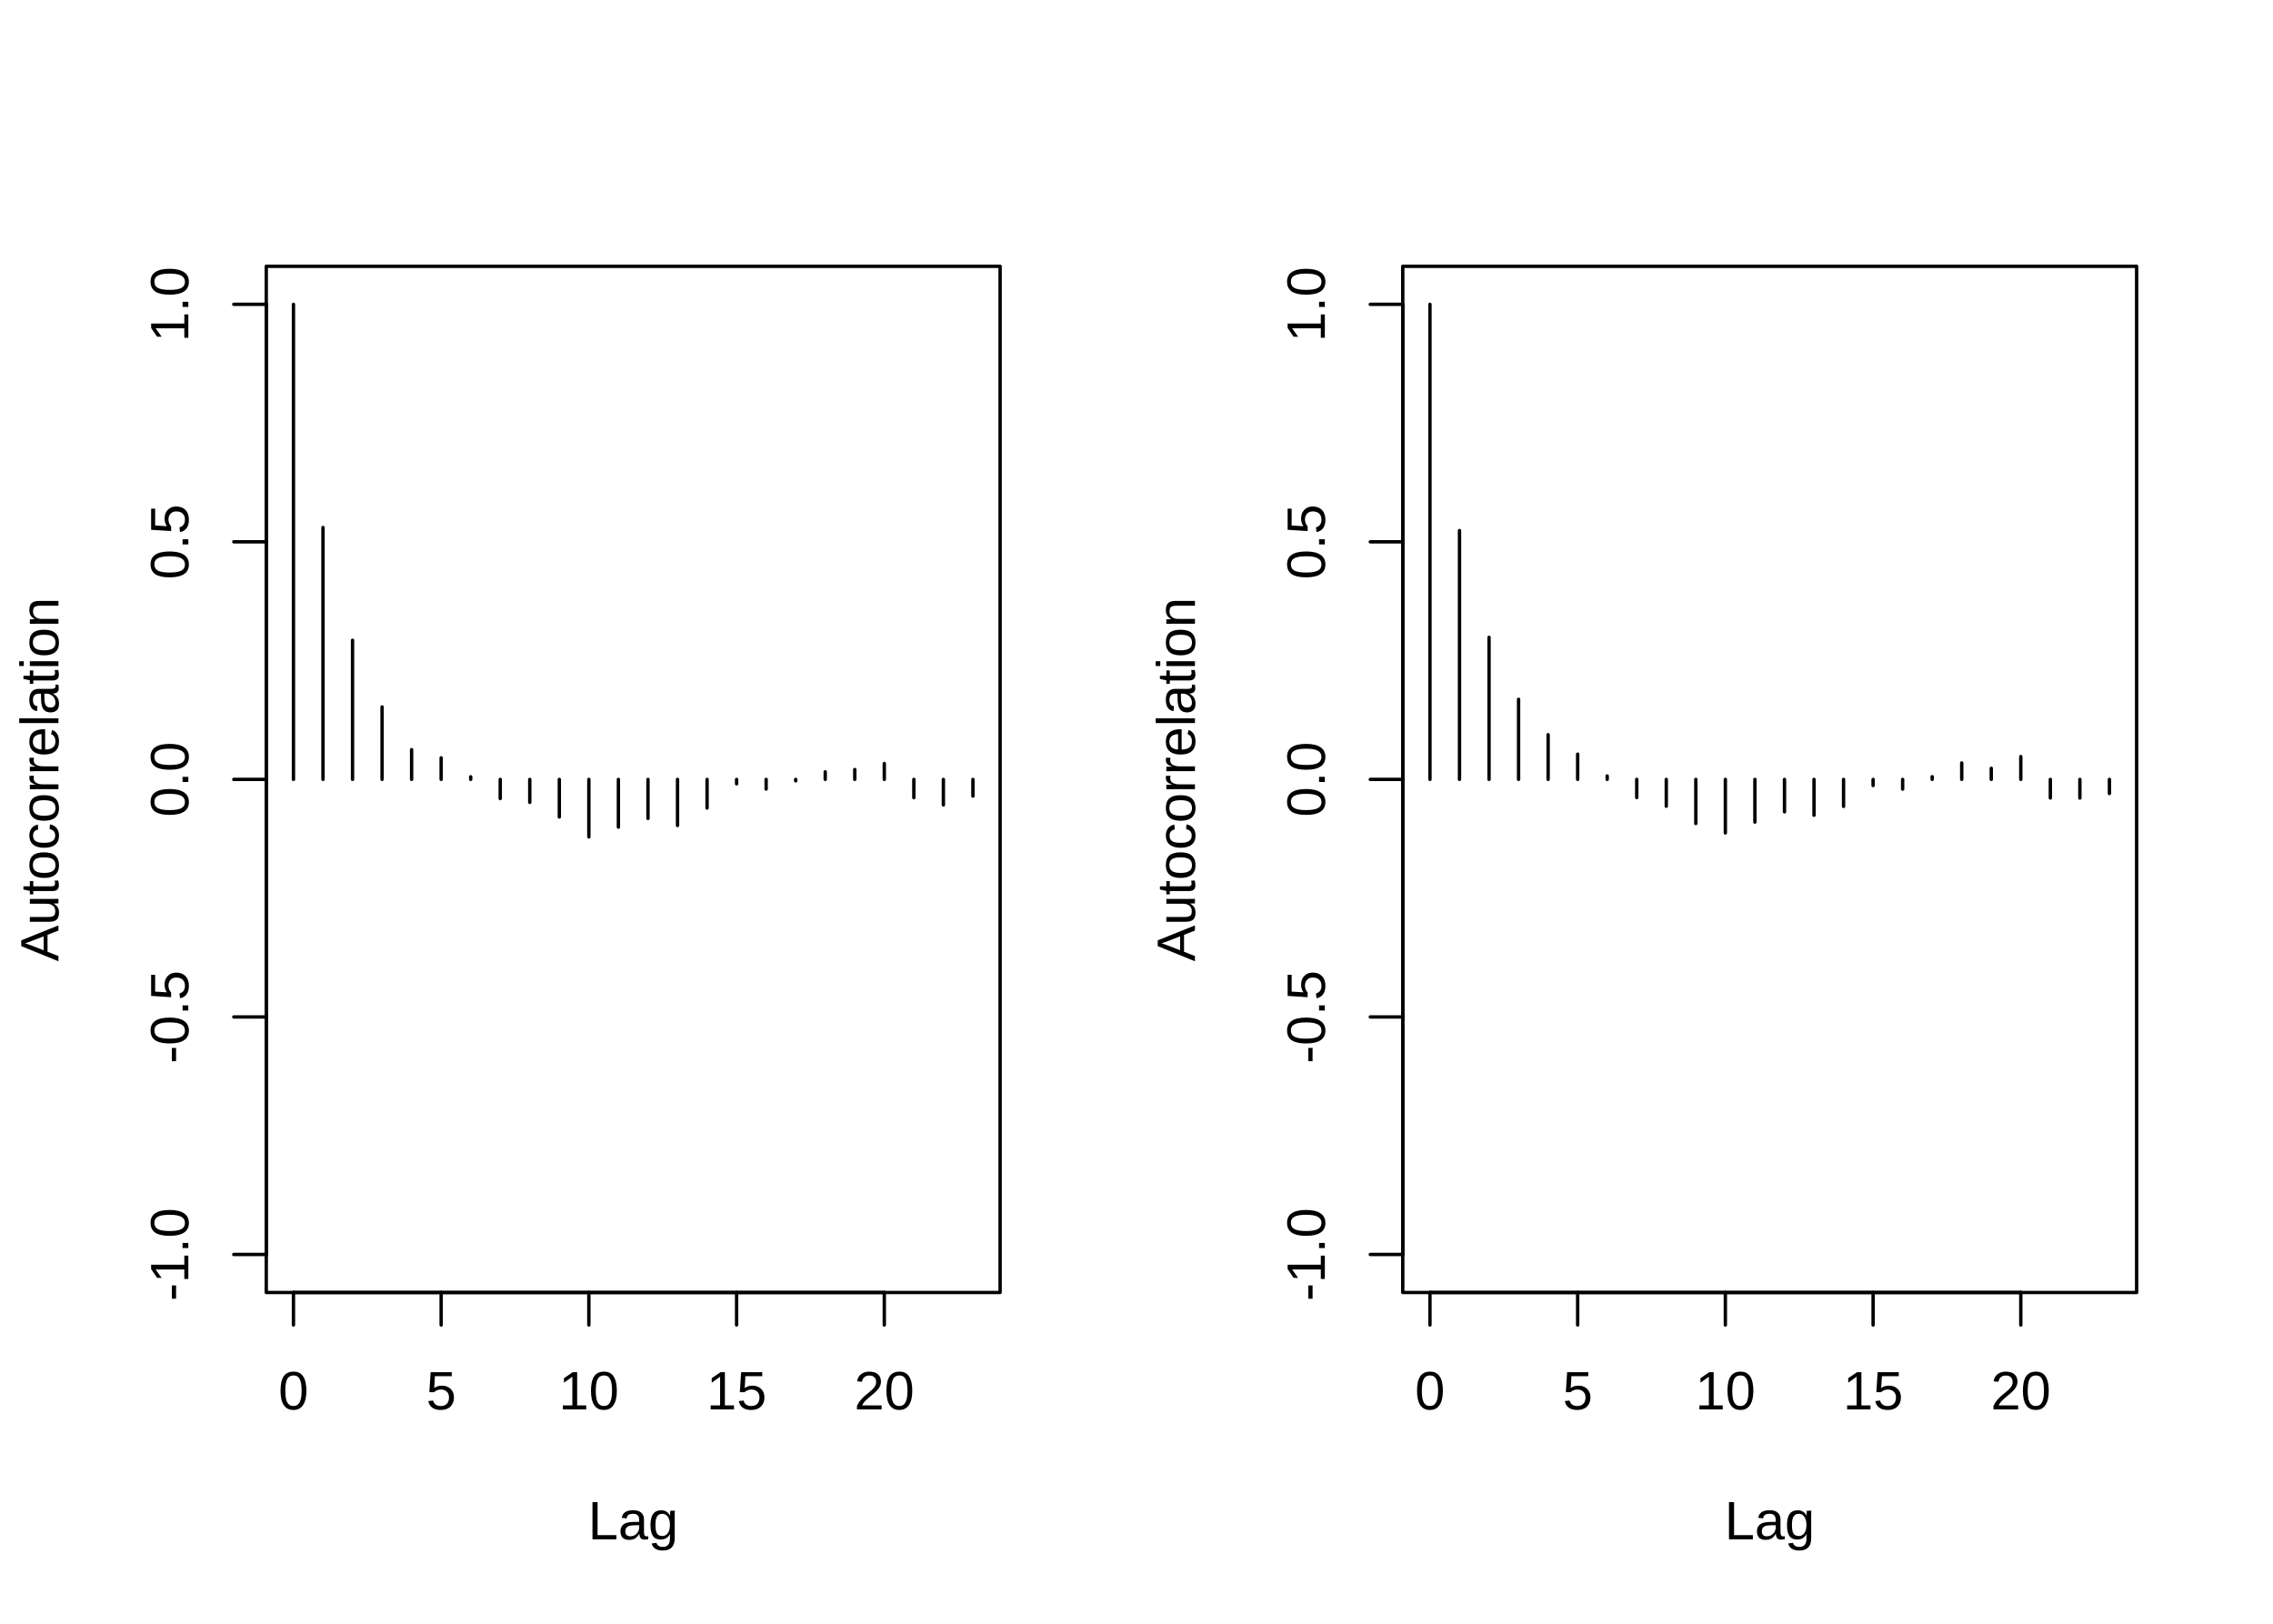
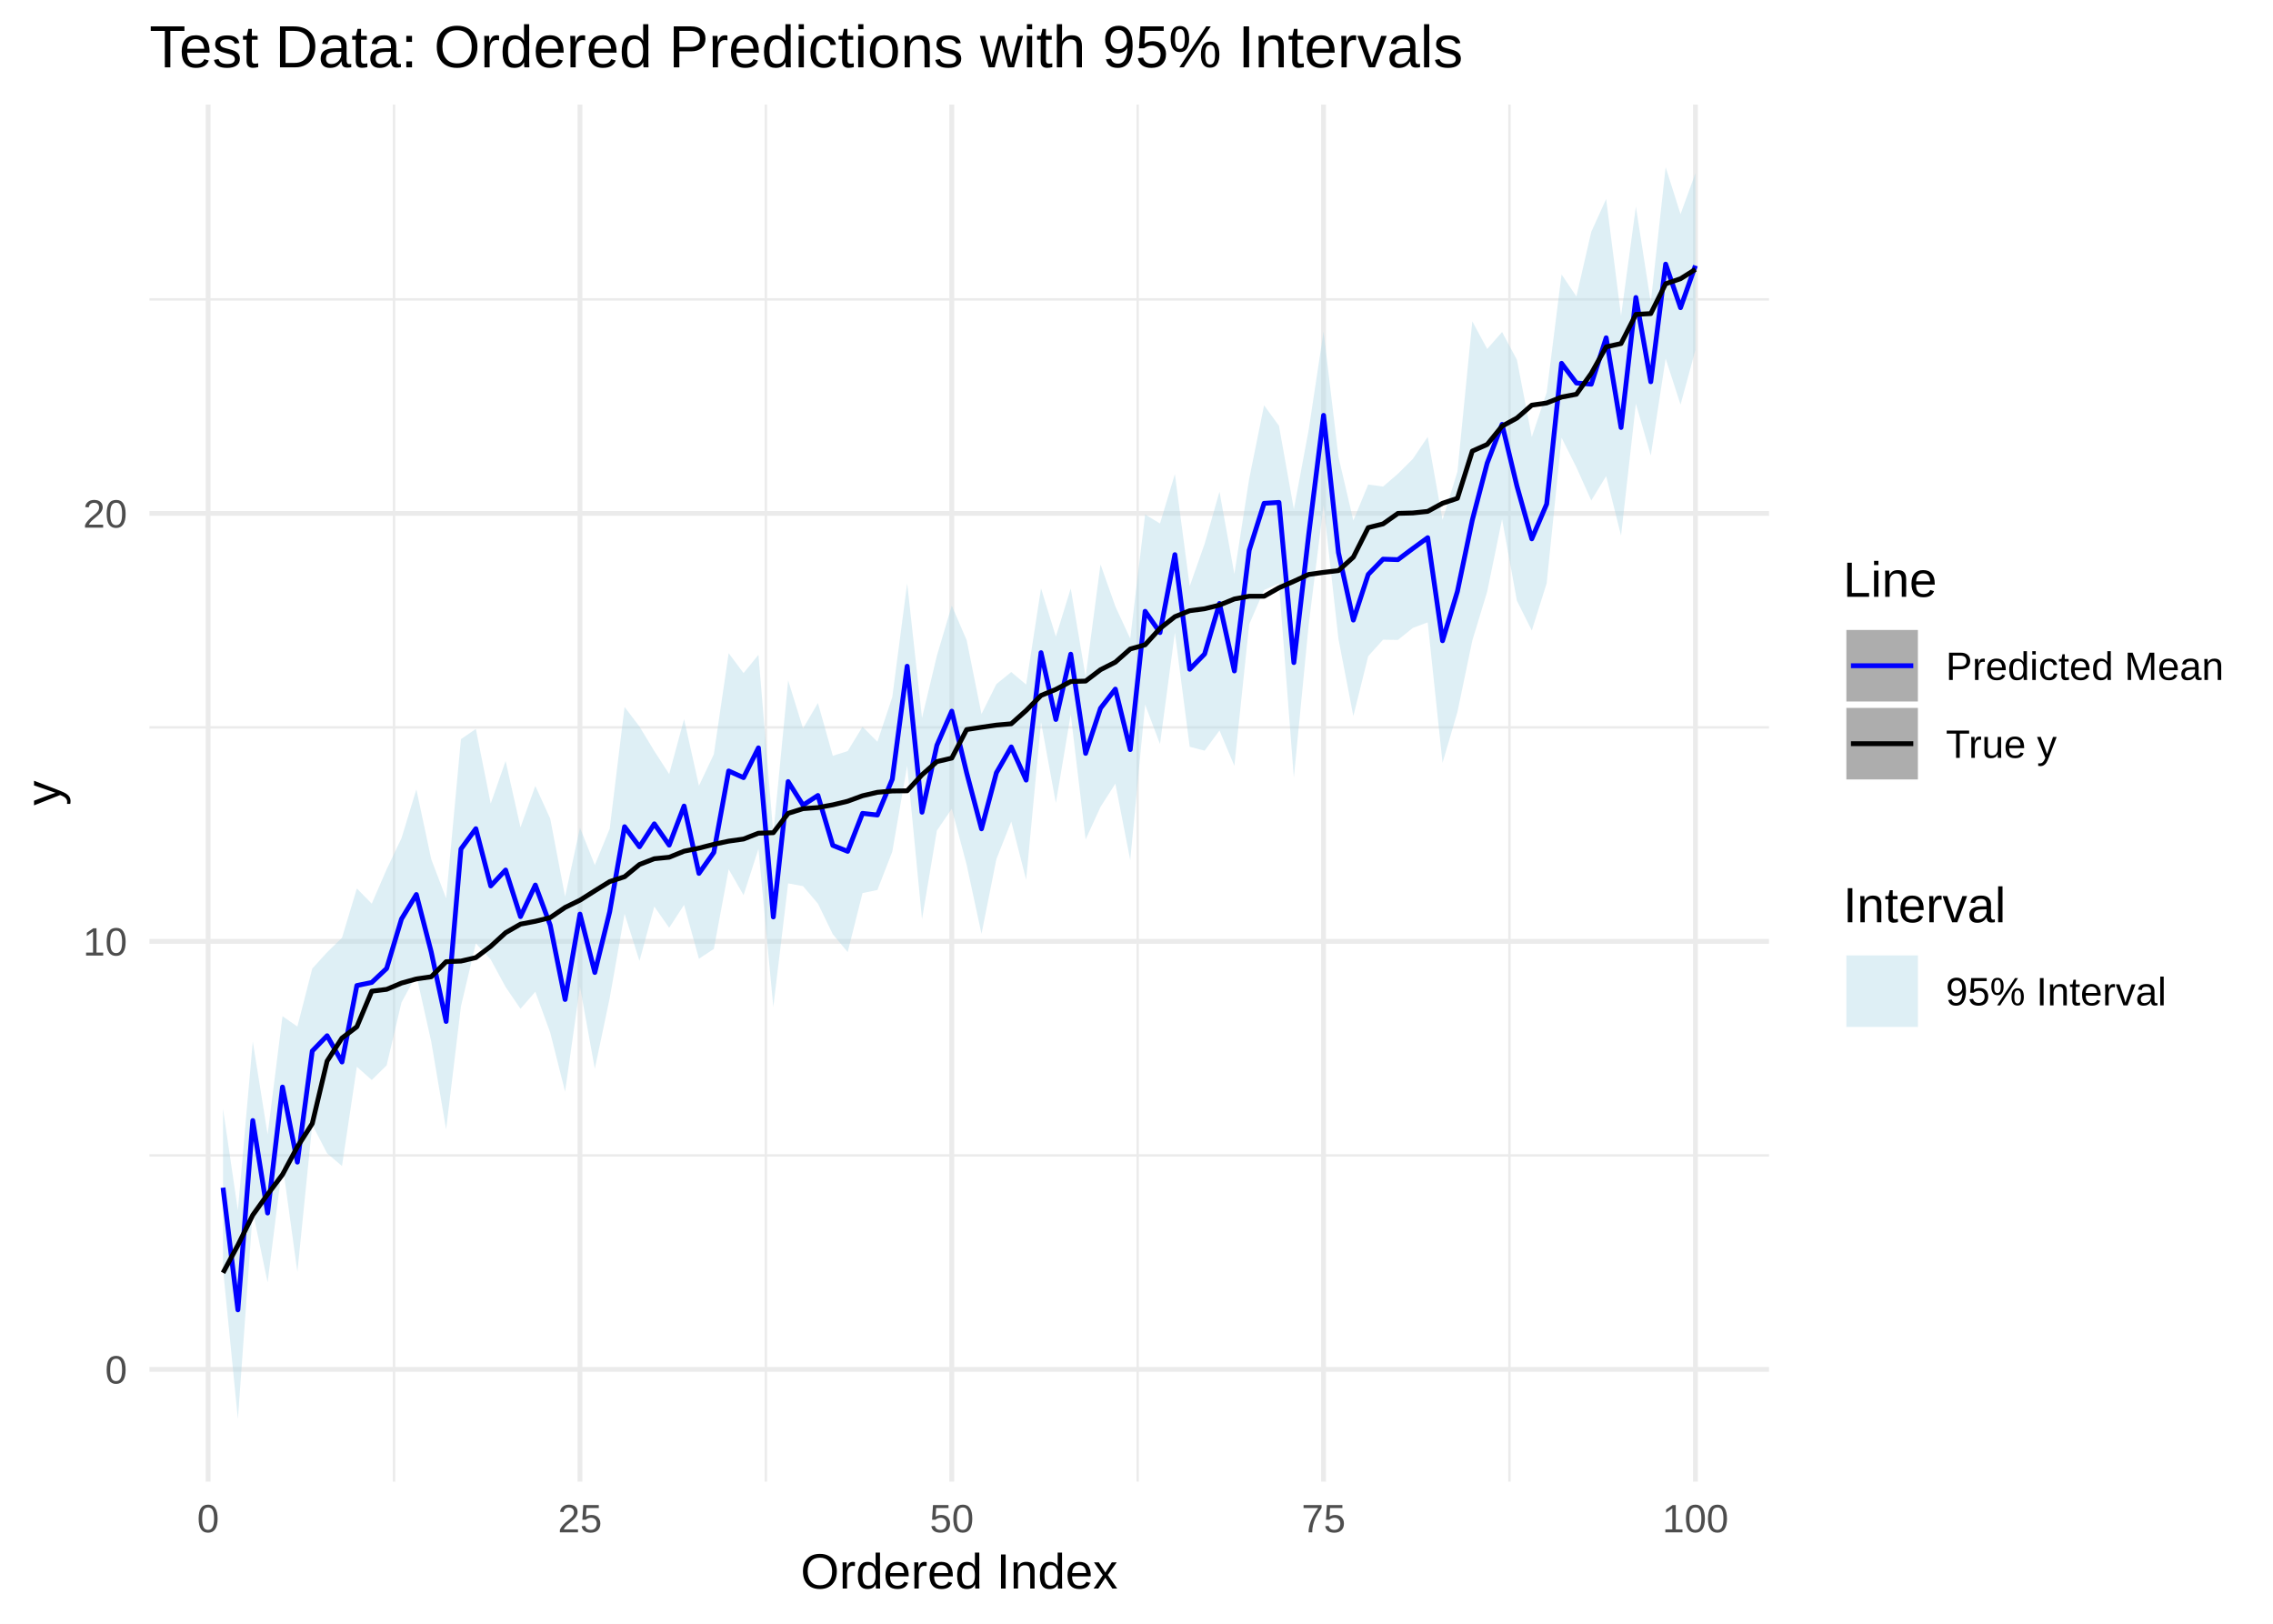
<svg xmlns="http://www.w3.org/2000/svg" width="504.00pt" height="360.00pt" viewBox="0 0 504.00 360.00">
  <g class="svglite">
    <defs>
      <style type="text/css">
    .svglite line, .svglite polyline, .svglite polygon, .svglite path, .svglite rect, .svglite circle {
      fill: none;
      stroke: #000000;
      stroke-linecap: round;
      stroke-linejoin: round;
      stroke-miterlimit: 10.00;
    }
    .svglite text {
      white-space: pre;
    }
    .svglite g.glyphgroup path {
      fill: inherit;
      stroke: none;
    }
  </style>
    </defs>
    <rect width="100%" height="100%" style="stroke: none; fill: #FFFFFF;" />
    <defs>
      <clipPath id="cpMC4wMHw1MDQuMDB8MC4wMHwzNjAuMDA=">
        <rect x="0.00" y="0.00" width="504.00" height="360.00" />
      </clipPath>
    </defs>
    <g clip-path="url(#cpMC4wMHw1MDQuMDB8MC4wMHwzNjAuMDA=)">
- </g>
+       <rect x="0" y="0.00" width="504.00" height="360.00" style="stroke-width: 1.07; stroke: none; fill: #FFFFFF;" />
+     </g>
    <defs>
-       <clipPath id="cpNTkuMDR8MjIxLjc2fDU5LjA0fDI4Ni41Ng==">
-         <rect x="59.04" y="59.04" width="162.72" height="227.52" />
+       <clipPath id="cpMzMuMTN8MzkyLjI1fDIzLjE4fDMyOC41MA==">
+         <rect x="33.13" y="23.18" width="359.12" height="305.33" />
      </clipPath>
    </defs>
-     <g clip-path="url(#cpNTkuMDR8MjIxLjc2fDU5LjA0fDI4Ni41Ng==)">
-       <line x1="65.07" y1="172.80" x2="65.07" y2="67.47" style="stroke-width: 0.75;" />
-       <line x1="71.62" y1="172.80" x2="71.62" y2="116.95" style="stroke-width: 0.75;" />
-       <line x1="78.17" y1="172.80" x2="78.17" y2="141.95" style="stroke-width: 0.75;" />
-       <line x1="84.72" y1="172.80" x2="84.72" y2="156.73" style="stroke-width: 0.75;" />
-       <line x1="91.27" y1="172.80" x2="91.27" y2="166.20" style="stroke-width: 0.75;" />
-       <line x1="97.82" y1="172.80" x2="97.82" y2="168.02" style="stroke-width: 0.75;" />
-       <line x1="104.37" y1="172.80" x2="104.37" y2="172.22" style="stroke-width: 0.75;" />
-       <line x1="110.92" y1="172.80" x2="110.92" y2="177.05" style="stroke-width: 0.75;" />
-       <line x1="117.47" y1="172.80" x2="117.47" y2="177.90" style="stroke-width: 0.75;" />
-       <line x1="124.02" y1="172.80" x2="124.02" y2="181.13" style="stroke-width: 0.75;" />
-       <line x1="130.57" y1="172.80" x2="130.57" y2="185.55" style="stroke-width: 0.75;" />
-       <line x1="137.12" y1="172.80" x2="137.12" y2="183.38" style="stroke-width: 0.75;" />
-       <line x1="143.68" y1="172.80" x2="143.68" y2="181.46" style="stroke-width: 0.75;" />
-       <line x1="150.23" y1="172.80" x2="150.23" y2="183.02" style="stroke-width: 0.75;" />
-       <line x1="156.78" y1="172.80" x2="156.78" y2="179.15" style="stroke-width: 0.75;" />
-       <line x1="163.33" y1="172.80" x2="163.33" y2="173.79" style="stroke-width: 0.75;" />
-       <line x1="169.88" y1="172.80" x2="169.88" y2="174.94" style="stroke-width: 0.75;" />
-       <line x1="176.43" y1="172.80" x2="176.43" y2="173.13" style="stroke-width: 0.75;" />
-       <line x1="182.98" y1="172.80" x2="182.98" y2="171.13" style="stroke-width: 0.75;" />
-       <line x1="189.53" y1="172.80" x2="189.53" y2="170.61" style="stroke-width: 0.75;" />
-       <line x1="196.08" y1="172.80" x2="196.08" y2="169.28" style="stroke-width: 0.75;" />
-       <line x1="202.63" y1="172.80" x2="202.63" y2="176.86" style="stroke-width: 0.75;" />
-       <line x1="209.18" y1="172.80" x2="209.18" y2="178.46" style="stroke-width: 0.75;" />
-       <line x1="215.73" y1="172.80" x2="215.73" y2="176.50" style="stroke-width: 0.75;" />
+     <g clip-path="url(#cpMzMuMTN8MzkyLjI1fDIzLjE4fDMyOC41MA==)">
+       <polyline points="33.13,256.16 392.25,256.16 " style="stroke-width: 0.53; stroke: #EBEBEB; stroke-linecap: butt;" />
+       <polyline points="33.13,161.27 392.25,161.27 " style="stroke-width: 0.53; stroke: #EBEBEB; stroke-linecap: butt;" />
+       <polyline points="33.13,66.38 392.25,66.38 " style="stroke-width: 0.53; stroke: #EBEBEB; stroke-linecap: butt;" />
+       <polyline points="87.37,328.50 87.37,23.18 " style="stroke-width: 0.53; stroke: #EBEBEB; stroke-linecap: butt;" />
+       <polyline points="169.82,328.50 169.82,23.18 " style="stroke-width: 0.53; stroke: #EBEBEB; stroke-linecap: butt;" />
+       <polyline points="252.26,328.50 252.26,23.18 " style="stroke-width: 0.53; stroke: #EBEBEB; stroke-linecap: butt;" />
+       <polyline points="334.70,328.50 334.70,23.18 " style="stroke-width: 0.53; stroke: #EBEBEB; stroke-linecap: butt;" />
+       <polyline points="33.13,303.60 392.25,303.60 " style="stroke-width: 1.07; stroke: #EBEBEB; stroke-linecap: butt;" />
+       <polyline points="33.13,208.71 392.25,208.71 " style="stroke-width: 1.07; stroke: #EBEBEB; stroke-linecap: butt;" />
+       <polyline points="33.13,113.83 392.25,113.83 " style="stroke-width: 1.07; stroke: #EBEBEB; stroke-linecap: butt;" />
+       <polyline points="46.15,328.50 46.15,23.18 " style="stroke-width: 1.07; stroke: #EBEBEB; stroke-linecap: butt;" />
+       <polyline points="128.60,328.50 128.60,23.18 " style="stroke-width: 1.07; stroke: #EBEBEB; stroke-linecap: butt;" />
+       <polyline points="211.04,328.50 211.04,23.18 " style="stroke-width: 1.07; stroke: #EBEBEB; stroke-linecap: butt;" />
+       <polyline points="293.48,328.50 293.48,23.18 " style="stroke-width: 1.07; stroke: #EBEBEB; stroke-linecap: butt;" />
+       <polyline points="375.93,328.50 375.93,23.18 " style="stroke-width: 1.07; stroke: #EBEBEB; stroke-linecap: butt;" />
+       <polygon points="49.45,245.85 52.75,268.36 56.05,230.91 59.34,251.53 62.64,225.30 65.94,227.60 69.24,214.74 72.53,211.13 75.83,207.91 79.13,196.98 82.43,200.36 85.73,192.73 89.02,185.85 92.32,175.01 95.62,190.49 98.92,199.17 102.21,163.87 105.51,161.61 108.81,178.17 112.11,168.72 115.41,183.43 118.70,174.25 122.00,181.50 125.30,198.77 128.60,183.49 131.89,191.80 135.19,183.74 138.49,156.74 141.79,161.08 145.08,166.51 148.38,171.62 151.68,159.44 154.98,174.22 158.28,167.22 161.57,144.82 164.87,149.23 168.17,145.19 171.47,184.82 174.76,150.86 178.06,161.51 181.36,155.87 184.66,167.57 187.96,166.52 191.25,161.13 194.55,164.46 197.85,154.55 201.15,129.33 204.44,159.18 207.74,145.37 211.04,134.26 214.34,141.93 217.63,158.31 220.93,151.67 224.23,149.00 227.53,151.78 230.83,130.45 234.12,141.15 237.42,130.47 240.72,150.06 244.02,125.13 247.31,134.45 250.61,141.58 253.91,114.08 257.21,116.06 260.51,105.12 263.80,129.97 267.10,120.58 270.40,109.01 273.70,127.26 276.99,106.14 280.29,89.86 283.59,94.40 286.89,112.90 290.18,95.30 293.48,73.50 296.78,101.28 300.08,115.41 303.38,107.42 306.67,107.88 309.97,105.04 313.27,101.75 316.57,96.86 319.86,115.25 323.16,104.57 326.46,71.25 329.76,77.37 333.06,73.61 336.35,79.77 339.65,96.88 342.95,87.02 346.25,60.85 349.54,65.73 352.84,51.39 356.14,44.12 359.44,70.01 362.73,45.81 366.03,67.03 369.33,37.06 372.63,47.48 375.93,38.41 375.93,77.57 372.63,89.71 369.33,79.51 366.03,100.98 362.73,89.50 359.44,118.75 356.14,105.56 352.84,110.97 349.54,103.61 346.25,97.04 342.95,129.31 339.65,139.79 336.35,133.19 333.06,115.13 329.76,131.17 326.46,142.03 323.16,157.86 319.86,169.13 316.57,137.98 313.27,139.22 309.97,141.88 306.67,141.83 303.38,145.48 300.08,158.77 296.78,141.67 293.48,112.01 290.18,138.50 286.89,172.43 283.59,129.36 280.29,130.81 276.99,138.41 273.70,169.79 270.40,161.96 267.10,166.43 263.80,165.57 260.51,140.27 257.21,164.97 253.91,156.22 250.61,190.68 247.31,173.75 244.02,178.91 240.72,186.13 237.42,158.40 234.12,178.05 230.83,160.10 227.53,195.05 224.23,182.14 220.93,190.49 217.63,207.05 214.34,191.74 211.04,179.30 207.74,184.16 204.44,203.80 201.15,169.78 197.85,188.82 194.55,197.32 191.25,198.00 187.96,211.09 184.66,207.13 181.36,200.34 178.06,196.47 174.76,195.85 171.47,223.25 168.17,188.22 164.87,198.47 161.57,192.72 158.28,210.38 154.98,212.57 151.68,200.63 148.38,205.70 145.08,200.99 141.79,213.05 138.49,202.61 135.19,221.29 131.89,236.96 128.60,218.75 125.30,242.02 122.00,228.93 118.70,219.88 115.41,223.66 112.11,218.83 108.81,212.74 105.51,209.15 102.21,223.11 98.92,250.41 95.62,230.95 92.32,216.19 89.02,222.26 85.73,236.20 82.43,239.45 79.13,236.51 75.83,258.52 72.53,255.71 69.24,249.36 65.94,282.00 62.64,258.06 59.34,284.33 56.05,268.57 52.75,314.63 49.45,281.33 " style="stroke-width: 0.00; stroke: none; stroke-linecap: butt; fill: #ADD8E6; fill-opacity: 0.40;" />
+       <polyline points="49.45,245.85 52.75,268.36 56.05,230.91 59.34,251.53 62.64,225.30 65.94,227.60 69.24,214.74 72.53,211.13 75.83,207.91 79.13,196.98 82.43,200.36 85.73,192.73 89.02,185.85 92.32,175.01 95.62,190.49 98.92,199.17 102.21,163.87 105.51,161.61 108.81,178.17 112.11,168.72 115.41,183.43 118.70,174.25 122.00,181.50 125.30,198.77 128.60,183.49 131.89,191.80 135.19,183.74 138.49,156.74 141.79,161.08 145.08,166.51 148.38,171.62 151.68,159.44 154.98,174.22 158.28,167.22 161.57,144.82 164.87,149.23 168.17,145.19 171.47,184.82 174.76,150.86 178.06,161.51 181.36,155.87 184.66,167.57 187.96,166.52 191.25,161.13 194.55,164.46 197.85,154.55 201.15,129.33 204.44,159.18 207.74,145.37 211.04,134.26 214.34,141.93 217.63,158.31 220.93,151.67 224.23,149.00 227.53,151.78 230.83,130.45 234.12,141.15 237.42,130.47 240.72,150.06 244.02,125.13 247.31,134.45 250.61,141.58 253.91,114.08 257.21,116.06 260.51,105.12 263.80,129.97 267.10,120.58 270.40,109.01 273.70,127.26 276.99,106.14 280.29,89.86 283.59,94.40 286.89,112.90 290.18,95.30 293.48,73.50 296.78,101.28 300.08,115.41 303.38,107.42 306.67,107.88 309.97,105.04 313.27,101.75 316.57,96.86 319.86,115.25 323.16,104.57 326.46,71.25 329.76,77.37 333.06,73.61 336.35,79.77 339.65,96.88 342.95,87.02 346.25,60.85 349.54,65.73 352.84,51.39 356.14,44.12 359.44,70.01 362.73,45.81 366.03,67.03 369.33,37.06 372.63,47.48 375.93,38.41 " style="stroke-width: 1.07; stroke: none; stroke-linecap: butt;" />
+       <polyline points="375.93,77.57 372.63,89.71 369.33,79.51 366.03,100.98 362.73,89.50 359.44,118.75 356.14,105.56 352.84,110.97 349.54,103.61 346.25,97.04 342.95,129.31 339.65,139.79 336.35,133.19 333.06,115.13 329.76,131.17 326.46,142.03 323.16,157.86 319.86,169.13 316.57,137.98 313.27,139.22 309.97,141.88 306.67,141.83 303.38,145.48 300.08,158.77 296.78,141.67 293.48,112.01 290.18,138.50 286.89,172.43 283.59,129.36 280.29,130.81 276.99,138.41 273.70,169.79 270.40,161.96 267.10,166.43 263.80,165.57 260.51,140.27 257.21,164.97 253.91,156.22 250.61,190.68 247.31,173.75 244.02,178.91 240.72,186.13 237.42,158.40 234.12,178.05 230.83,160.10 227.53,195.05 224.23,182.14 220.93,190.49 217.63,207.05 214.34,191.74 211.04,179.30 207.74,184.16 204.44,203.80 201.15,169.78 197.85,188.82 194.55,197.32 191.25,198.00 187.96,211.09 184.66,207.13 181.36,200.34 178.06,196.47 174.76,195.85 171.47,223.25 168.17,188.22 164.87,198.47 161.57,192.72 158.28,210.38 154.98,212.57 151.68,200.63 148.38,205.70 145.08,200.99 141.79,213.05 138.49,202.61 135.19,221.29 131.89,236.96 128.60,218.75 125.30,242.02 122.00,228.93 118.70,219.88 115.41,223.66 112.11,218.83 108.81,212.74 105.51,209.15 102.21,223.11 98.92,250.41 95.62,230.95 92.32,216.19 89.02,222.26 85.73,236.20 82.43,239.45 79.13,236.51 75.83,258.52 72.53,255.71 69.24,249.36 65.94,282.00 62.64,258.06 59.34,284.33 56.05,268.57 52.75,314.63 49.45,281.33 " style="stroke-width: 1.07; stroke: none; stroke-linecap: butt;" />
+       <polyline points="49.45,263.32 52.75,290.41 56.05,248.44 59.34,268.94 62.64,241.01 65.94,257.66 69.24,233.02 72.53,229.63 75.83,235.46 79.13,218.50 82.43,217.82 85.73,214.72 89.02,203.76 92.32,198.32 95.62,211.07 98.92,226.47 102.21,188.23 105.51,183.73 108.81,196.42 112.11,192.89 115.41,203.22 118.70,196.22 122.00,205.12 125.30,221.60 128.60,202.67 131.89,215.61 135.19,202.15 138.49,183.29 141.79,187.74 145.08,182.65 148.38,187.38 151.68,178.71 154.98,193.64 158.28,188.99 161.57,170.93 164.87,172.41 168.17,165.81 171.47,203.30 174.76,173.28 178.06,178.51 181.36,176.36 184.66,187.43 187.96,188.75 191.25,180.33 194.55,180.70 197.85,172.76 201.15,147.71 204.44,180.08 207.74,165.24 211.04,157.67 214.34,171.34 217.63,183.76 220.93,171.34 224.23,165.60 227.53,172.96 230.83,144.70 234.12,159.52 237.42,145.04 240.72,167.03 244.02,157.03 247.31,152.78 250.61,166.19 253.91,135.53 257.21,140.25 260.51,122.97 263.80,148.38 267.10,145.00 270.40,133.79 273.70,148.76 276.99,122.01 280.29,111.59 283.59,111.39 286.89,146.90 290.18,118.55 293.48,92.09 296.78,122.52 300.08,137.48 303.38,127.36 306.67,123.97 309.97,124.08 313.27,121.61 316.57,119.21 319.86,142.06 323.16,131.11 326.46,115.30 329.76,102.68 333.06,94.09 336.35,107.75 339.65,119.47 342.95,111.75 346.25,80.55 349.54,84.92 352.84,85.18 356.14,74.89 359.44,94.78 362.73,65.96 366.03,84.64 369.33,58.56 372.63,68.22 375.93,58.89 " style="stroke-width: 1.07; stroke: #0000FF; stroke-linecap: butt;" />
+       <polyline points="49.45,282.20 52.75,276.06 56.05,269.39 59.34,264.80 62.64,260.41 65.94,254.26 69.24,249.10 72.53,235.26 75.83,230.14 79.13,227.64 82.43,219.76 85.73,219.35 89.02,217.96 92.32,217.04 95.62,216.56 98.92,213.22 102.21,213.08 105.51,212.31 108.81,209.81 112.11,206.79 115.41,204.89 118.70,204.26 122.00,203.44 125.30,201.19 128.60,199.58 131.89,197.50 135.19,195.46 138.49,194.38 141.79,191.67 145.08,190.39 148.38,190.06 151.68,188.72 154.98,188.04 158.28,187.19 161.57,186.49 164.87,186.02 168.17,184.73 171.47,184.62 174.76,180.33 178.06,179.29 181.36,179.05 184.66,178.44 187.96,177.64 191.25,176.43 194.55,175.66 197.85,175.37 201.15,175.33 204.44,171.78 207.74,168.86 211.04,168.08 214.34,161.75 217.63,161.24 220.93,160.76 224.23,160.47 227.53,157.53 230.83,154.19 234.12,152.84 237.42,151.10 240.72,151.00 244.02,148.48 247.31,146.81 250.61,143.89 253.91,142.96 257.21,139.33 260.51,136.73 263.80,135.40 267.10,134.97 270.40,134.15 273.70,132.80 276.99,132.19 280.29,132.19 283.59,130.32 286.89,128.88 290.18,127.36 293.48,126.90 296.78,126.51 300.08,123.52 303.38,116.98 306.67,116.15 309.97,113.82 313.27,113.73 316.57,113.38 319.86,111.58 323.16,110.48 326.46,100.01 329.76,98.54 333.06,94.48 336.35,92.69 339.65,89.83 342.95,89.35 346.25,88.04 349.54,87.41 352.84,82.78 356.14,76.91 359.44,76.17 362.73,69.71 366.03,69.53 369.33,62.92 372.63,61.80 375.93,59.72 " style="stroke-width: 1.07; stroke-linecap: butt;" />
    </g>
    <g clip-path="url(#cpMC4wMHw1MDQuMDB8MC4wMHwzNjAuMDA=)">
-       <line x1="65.07" y1="286.56" x2="196.08" y2="286.56" style="stroke-width: 0.75;" />
-       <line x1="65.07" y1="286.56" x2="65.07" y2="293.76" style="stroke-width: 0.75;" />
-       <line x1="97.82" y1="286.56" x2="97.82" y2="293.76" style="stroke-width: 0.75;" />
-       <line x1="130.57" y1="286.56" x2="130.57" y2="293.76" style="stroke-width: 0.75;" />
-       <line x1="163.33" y1="286.56" x2="163.33" y2="293.76" style="stroke-width: 0.75;" />
-       <line x1="196.08" y1="286.56" x2="196.08" y2="293.76" style="stroke-width: 0.75;" />
-       <text x="65.07" y="312.48" text-anchor="middle" style="font-size: 12.00px; font-family: &quot;Arial&quot;;" textLength="6.67px" lengthAdjust="spacingAndGlyphs">0</text>
-       <text x="97.82" y="312.48" text-anchor="middle" style="font-size: 12.00px; font-family: &quot;Arial&quot;;" textLength="6.67px" lengthAdjust="spacingAndGlyphs">5</text>
-       <text x="130.57" y="312.48" text-anchor="middle" style="font-size: 12.00px; font-family: &quot;Arial&quot;;" textLength="13.34px" lengthAdjust="spacingAndGlyphs">10</text>
-       <text x="163.33" y="312.48" text-anchor="middle" style="font-size: 12.00px; font-family: &quot;Arial&quot;;" textLength="13.34px" lengthAdjust="spacingAndGlyphs">15</text>
-       <text x="196.08" y="312.48" text-anchor="middle" style="font-size: 12.00px; font-family: &quot;Arial&quot;;" textLength="13.34px" lengthAdjust="spacingAndGlyphs">20</text>
-       <line x1="59.04" y1="278.13" x2="59.04" y2="67.47" style="stroke-width: 0.75;" />
-       <line x1="59.04" y1="278.13" x2="51.84" y2="278.13" style="stroke-width: 0.75;" />
-       <line x1="59.04" y1="225.47" x2="51.84" y2="225.47" style="stroke-width: 0.75;" />
-       <line x1="59.04" y1="172.80" x2="51.84" y2="172.80" style="stroke-width: 0.75;" />
-       <line x1="59.04" y1="120.13" x2="51.84" y2="120.13" style="stroke-width: 0.75;" />
-       <line x1="59.04" y1="67.47" x2="51.84" y2="67.47" style="stroke-width: 0.75;" />
-       <text transform="translate(41.76,278.13) rotate(-90)" text-anchor="middle" style="font-size: 12.00px; font-family: &quot;Arial&quot;;" textLength="20.67px" lengthAdjust="spacingAndGlyphs">-1.0</text>
-       <text transform="translate(41.76,225.47) rotate(-90)" text-anchor="middle" style="font-size: 12.00px; font-family: &quot;Arial&quot;;" textLength="20.67px" lengthAdjust="spacingAndGlyphs">-0.5</text>
-       <text transform="translate(41.76,172.80) rotate(-90)" text-anchor="middle" style="font-size: 12.00px; font-family: &quot;Arial&quot;;" textLength="16.67px" lengthAdjust="spacingAndGlyphs">0.0</text>
-       <text transform="translate(41.76,120.13) rotate(-90)" text-anchor="middle" style="font-size: 12.00px; font-family: &quot;Arial&quot;;" textLength="16.67px" lengthAdjust="spacingAndGlyphs">0.5</text>
-       <text transform="translate(41.76,67.47) rotate(-90)" text-anchor="middle" style="font-size: 12.00px; font-family: &quot;Arial&quot;;" textLength="16.67px" lengthAdjust="spacingAndGlyphs">1.0</text>
-       <polygon points="59.04,286.56 221.76,286.56 221.76,59.04 59.04,59.04 " style="stroke-width: 0.75;" />
-     </g>
-     <defs>
-       <clipPath id="cpMC4wMHwyNTIuMDB8MC4wMHwzNjAuMDA=">
-         <rect x="0.00" y="0.00" width="252.00" height="360.00" />
-       </clipPath>
-     </defs>
-     <g clip-path="url(#cpMC4wMHwyNTIuMDB8MC4wMHwzNjAuMDA=)">
-       <text x="140.40" y="341.28" text-anchor="middle" style="font-size: 12.00px; font-family: &quot;Arial&quot;;" textLength="20.02px" lengthAdjust="spacingAndGlyphs">Lag</text>
-       <text transform="translate(12.96,172.80) rotate(-90)" text-anchor="middle" style="font-size: 12.00px; font-family: &quot;Arial&quot;;" textLength="80.70px" lengthAdjust="spacingAndGlyphs">Autocorrelation</text>
-     </g>
-     <defs>
-       <clipPath id="cpMzExLjA0fDQ3My43Nnw1OS4wNHwyODYuNTY=">
-         <rect x="311.04" y="59.04" width="162.72" height="227.52" />
-       </clipPath>
-     </defs>
-     <g clip-path="url(#cpMzExLjA0fDQ3My43Nnw1OS4wNHwyODYuNTY=)">
-       <line x1="317.07" y1="172.80" x2="317.07" y2="67.47" style="stroke-width: 0.75;" />
-       <line x1="323.62" y1="172.80" x2="323.62" y2="117.63" style="stroke-width: 0.75;" />
-       <line x1="330.17" y1="172.80" x2="330.17" y2="141.31" style="stroke-width: 0.75;" />
-       <line x1="336.72" y1="172.80" x2="336.72" y2="155.04" style="stroke-width: 0.75;" />
-       <line x1="343.27" y1="172.80" x2="343.27" y2="162.88" style="stroke-width: 0.75;" />
-       <line x1="349.82" y1="172.80" x2="349.82" y2="167.20" style="stroke-width: 0.75;" />
-       <line x1="356.37" y1="172.80" x2="356.37" y2="172.04" style="stroke-width: 0.75;" />
-       <line x1="362.92" y1="172.80" x2="362.92" y2="176.83" style="stroke-width: 0.75;" />
-       <line x1="369.47" y1="172.80" x2="369.47" y2="178.75" style="stroke-width: 0.75;" />
-       <line x1="376.02" y1="172.80" x2="376.02" y2="182.58" style="stroke-width: 0.75;" />
-       <line x1="382.57" y1="172.80" x2="382.57" y2="184.67" style="stroke-width: 0.75;" />
-       <line x1="389.12" y1="172.80" x2="389.12" y2="182.27" style="stroke-width: 0.75;" />
-       <line x1="395.68" y1="172.80" x2="395.68" y2="180.00" style="stroke-width: 0.75;" />
-       <line x1="402.23" y1="172.80" x2="402.23" y2="180.75" style="stroke-width: 0.75;" />
-       <line x1="408.78" y1="172.80" x2="408.78" y2="178.79" style="stroke-width: 0.75;" />
-       <line x1="415.33" y1="172.80" x2="415.33" y2="174.16" style="stroke-width: 0.75;" />
-       <line x1="421.88" y1="172.80" x2="421.88" y2="174.95" style="stroke-width: 0.75;" />
-       <line x1="428.43" y1="172.80" x2="428.43" y2="172.20" style="stroke-width: 0.75;" />
-       <line x1="434.98" y1="172.80" x2="434.98" y2="169.15" style="stroke-width: 0.75;" />
-       <line x1="441.53" y1="172.80" x2="441.53" y2="170.34" style="stroke-width: 0.75;" />
-       <line x1="448.08" y1="172.80" x2="448.08" y2="167.73" style="stroke-width: 0.75;" />
-       <line x1="454.63" y1="172.80" x2="454.63" y2="176.93" style="stroke-width: 0.75;" />
-       <line x1="461.18" y1="172.80" x2="461.18" y2="176.94" style="stroke-width: 0.75;" />
-       <line x1="467.73" y1="172.80" x2="467.73" y2="175.93" style="stroke-width: 0.75;" />
-     </g>
-     <g clip-path="url(#cpMC4wMHw1MDQuMDB8MC4wMHwzNjAuMDA=)">
-       <line x1="317.07" y1="286.56" x2="448.08" y2="286.56" style="stroke-width: 0.75;" />
-       <line x1="317.07" y1="286.56" x2="317.07" y2="293.76" style="stroke-width: 0.75;" />
-       <line x1="349.82" y1="286.56" x2="349.82" y2="293.76" style="stroke-width: 0.75;" />
-       <line x1="382.57" y1="286.56" x2="382.57" y2="293.76" style="stroke-width: 0.75;" />
-       <line x1="415.33" y1="286.56" x2="415.33" y2="293.76" style="stroke-width: 0.75;" />
-       <line x1="448.08" y1="286.56" x2="448.08" y2="293.76" style="stroke-width: 0.75;" />
-       <text x="317.07" y="312.48" text-anchor="middle" style="font-size: 12.00px; font-family: &quot;Arial&quot;;" textLength="6.67px" lengthAdjust="spacingAndGlyphs">0</text>
-       <text x="349.82" y="312.48" text-anchor="middle" style="font-size: 12.00px; font-family: &quot;Arial&quot;;" textLength="6.67px" lengthAdjust="spacingAndGlyphs">5</text>
-       <text x="382.57" y="312.48" text-anchor="middle" style="font-size: 12.00px; font-family: &quot;Arial&quot;;" textLength="13.34px" lengthAdjust="spacingAndGlyphs">10</text>
-       <text x="415.33" y="312.48" text-anchor="middle" style="font-size: 12.00px; font-family: &quot;Arial&quot;;" textLength="13.34px" lengthAdjust="spacingAndGlyphs">15</text>
-       <text x="448.08" y="312.48" text-anchor="middle" style="font-size: 12.00px; font-family: &quot;Arial&quot;;" textLength="13.34px" lengthAdjust="spacingAndGlyphs">20</text>
-       <line x1="311.04" y1="278.13" x2="311.04" y2="67.47" style="stroke-width: 0.75;" />
-       <line x1="311.04" y1="278.13" x2="303.84" y2="278.13" style="stroke-width: 0.75;" />
-       <line x1="311.04" y1="225.47" x2="303.84" y2="225.47" style="stroke-width: 0.75;" />
-       <line x1="311.04" y1="172.80" x2="303.84" y2="172.80" style="stroke-width: 0.75;" />
-       <line x1="311.04" y1="120.13" x2="303.84" y2="120.13" style="stroke-width: 0.75;" />
-       <line x1="311.04" y1="67.47" x2="303.84" y2="67.47" style="stroke-width: 0.75;" />
-       <text transform="translate(293.76,278.13) rotate(-90)" text-anchor="middle" style="font-size: 12.00px; font-family: &quot;Arial&quot;;" textLength="20.67px" lengthAdjust="spacingAndGlyphs">-1.0</text>
-       <text transform="translate(293.76,225.47) rotate(-90)" text-anchor="middle" style="font-size: 12.00px; font-family: &quot;Arial&quot;;" textLength="20.67px" lengthAdjust="spacingAndGlyphs">-0.5</text>
-       <text transform="translate(293.76,172.80) rotate(-90)" text-anchor="middle" style="font-size: 12.00px; font-family: &quot;Arial&quot;;" textLength="16.67px" lengthAdjust="spacingAndGlyphs">0.0</text>
-       <text transform="translate(293.76,120.13) rotate(-90)" text-anchor="middle" style="font-size: 12.00px; font-family: &quot;Arial&quot;;" textLength="16.67px" lengthAdjust="spacingAndGlyphs">0.5</text>
-       <text transform="translate(293.76,67.47) rotate(-90)" text-anchor="middle" style="font-size: 12.00px; font-family: &quot;Arial&quot;;" textLength="16.67px" lengthAdjust="spacingAndGlyphs">1.0</text>
-       <polygon points="311.04,286.56 473.76,286.56 473.76,59.04 311.04,59.04 " style="stroke-width: 0.75;" />
-     </g>
-     <defs>
-       <clipPath id="cpMjUyLjAwfDUwNC4wMHwwLjAwfDM2MC4wMA==">
-         <rect x="252.00" y="0.00" width="252.00" height="360.00" />
-       </clipPath>
-     </defs>
-     <g clip-path="url(#cpMjUyLjAwfDUwNC4wMHwwLjAwfDM2MC4wMA==)">
-       <text x="392.40" y="341.28" text-anchor="middle" style="font-size: 12.00px; font-family: &quot;Arial&quot;;" textLength="20.02px" lengthAdjust="spacingAndGlyphs">Lag</text>
-       <text transform="translate(264.96,172.80) rotate(-90)" text-anchor="middle" style="font-size: 12.00px; font-family: &quot;Arial&quot;;" textLength="80.70px" lengthAdjust="spacingAndGlyphs">Autocorrelation</text>
+       <text x="28.20" y="306.75" text-anchor="end" style="font-size: 8.80px;fill: #4D4D4D; font-family: &quot;Arial&quot;;" textLength="4.89px" lengthAdjust="spacingAndGlyphs">0</text>
+       <text x="28.20" y="211.86" text-anchor="end" style="font-size: 8.80px;fill: #4D4D4D; font-family: &quot;Arial&quot;;" textLength="9.78px" lengthAdjust="spacingAndGlyphs">10</text>
+       <text x="28.20" y="116.98" text-anchor="end" style="font-size: 8.80px;fill: #4D4D4D; font-family: &quot;Arial&quot;;" textLength="9.78px" lengthAdjust="spacingAndGlyphs">20</text>
+       <text x="46.15" y="339.74" text-anchor="middle" style="font-size: 8.80px;fill: #4D4D4D; font-family: &quot;Arial&quot;;" textLength="4.89px" lengthAdjust="spacingAndGlyphs">0</text>
+       <text x="128.60" y="339.74" text-anchor="middle" style="font-size: 8.80px;fill: #4D4D4D; font-family: &quot;Arial&quot;;" textLength="9.78px" lengthAdjust="spacingAndGlyphs">25</text>
+       <text x="211.04" y="339.74" text-anchor="middle" style="font-size: 8.80px;fill: #4D4D4D; font-family: &quot;Arial&quot;;" textLength="9.78px" lengthAdjust="spacingAndGlyphs">50</text>
+       <text x="293.48" y="339.74" text-anchor="middle" style="font-size: 8.80px;fill: #4D4D4D; font-family: &quot;Arial&quot;;" textLength="9.78px" lengthAdjust="spacingAndGlyphs">75</text>
+       <text x="375.93" y="339.74" text-anchor="middle" style="font-size: 8.80px;fill: #4D4D4D; font-family: &quot;Arial&quot;;" textLength="14.67px" lengthAdjust="spacingAndGlyphs">100</text>
+       <text x="212.69" y="352.20" text-anchor="middle" style="font-size: 11.00px; font-family: &quot;Arial&quot;;" textLength="70.38px" lengthAdjust="spacingAndGlyphs">Ordered Index</text>
+       <text transform="translate(13.36,175.84) rotate(-90)" text-anchor="middle" style="font-size: 11.00px; font-family: &quot;Arial&quot;;" textLength="5.50px" lengthAdjust="spacingAndGlyphs">y</text>
+       <text x="408.69" y="132.32" style="font-size: 11.00px; font-family: &quot;Arial&quot;;" textLength="20.81px" lengthAdjust="spacingAndGlyphs">Line</text>
+       <rect x="409.40" y="139.67" width="15.86" height="15.86" style="stroke-width: 1.07; stroke: none; stroke-linecap: butt; fill: #333333; fill-opacity: 0.40;" />
+       <line x1="410.42" y1="147.60" x2="424.24" y2="147.60" style="stroke-width: 1.07; stroke: #0000FF; stroke-linecap: butt;" />
+       <rect x="409.40" y="156.95" width="15.86" height="15.86" style="stroke-width: 1.07; stroke: none; stroke-linecap: butt; fill: #333333; fill-opacity: 0.40;" />
+       <line x1="410.42" y1="164.88" x2="424.24" y2="164.88" style="stroke-width: 1.07; stroke-linecap: butt;" />
+       <text x="431.45" y="150.75" style="font-size: 8.80px; font-family: &quot;Arial&quot;;" textLength="61.59px" lengthAdjust="spacingAndGlyphs">Predicted Mean</text>
+       <text x="431.45" y="168.03" style="font-size: 8.80px; font-family: &quot;Arial&quot;;" textLength="24.59px" lengthAdjust="spacingAndGlyphs">True y</text>
+       <text x="408.69" y="204.48" style="font-size: 11.00px; font-family: &quot;Arial&quot;;" textLength="36.09px" lengthAdjust="spacingAndGlyphs">Interval</text>
+       <rect x="409.40" y="211.82" width="15.86" height="15.86" style="stroke-width: 1.07; stroke: none; stroke-linecap: butt; fill: #ADD8E6; fill-opacity: 0.40;" />
+       <text x="431.45" y="222.90" style="font-size: 8.80px; font-family: &quot;Arial&quot;;" textLength="48.88px" lengthAdjust="spacingAndGlyphs">95% Interval</text>
+       <text x="33.13" y="14.93" style="font-size: 13.20px; font-family: &quot;Arial&quot;;" textLength="290.81px" lengthAdjust="spacingAndGlyphs">Test Data: Ordered Predictions with 95% Intervals</text>
    </g>
  </g>
</svg>
